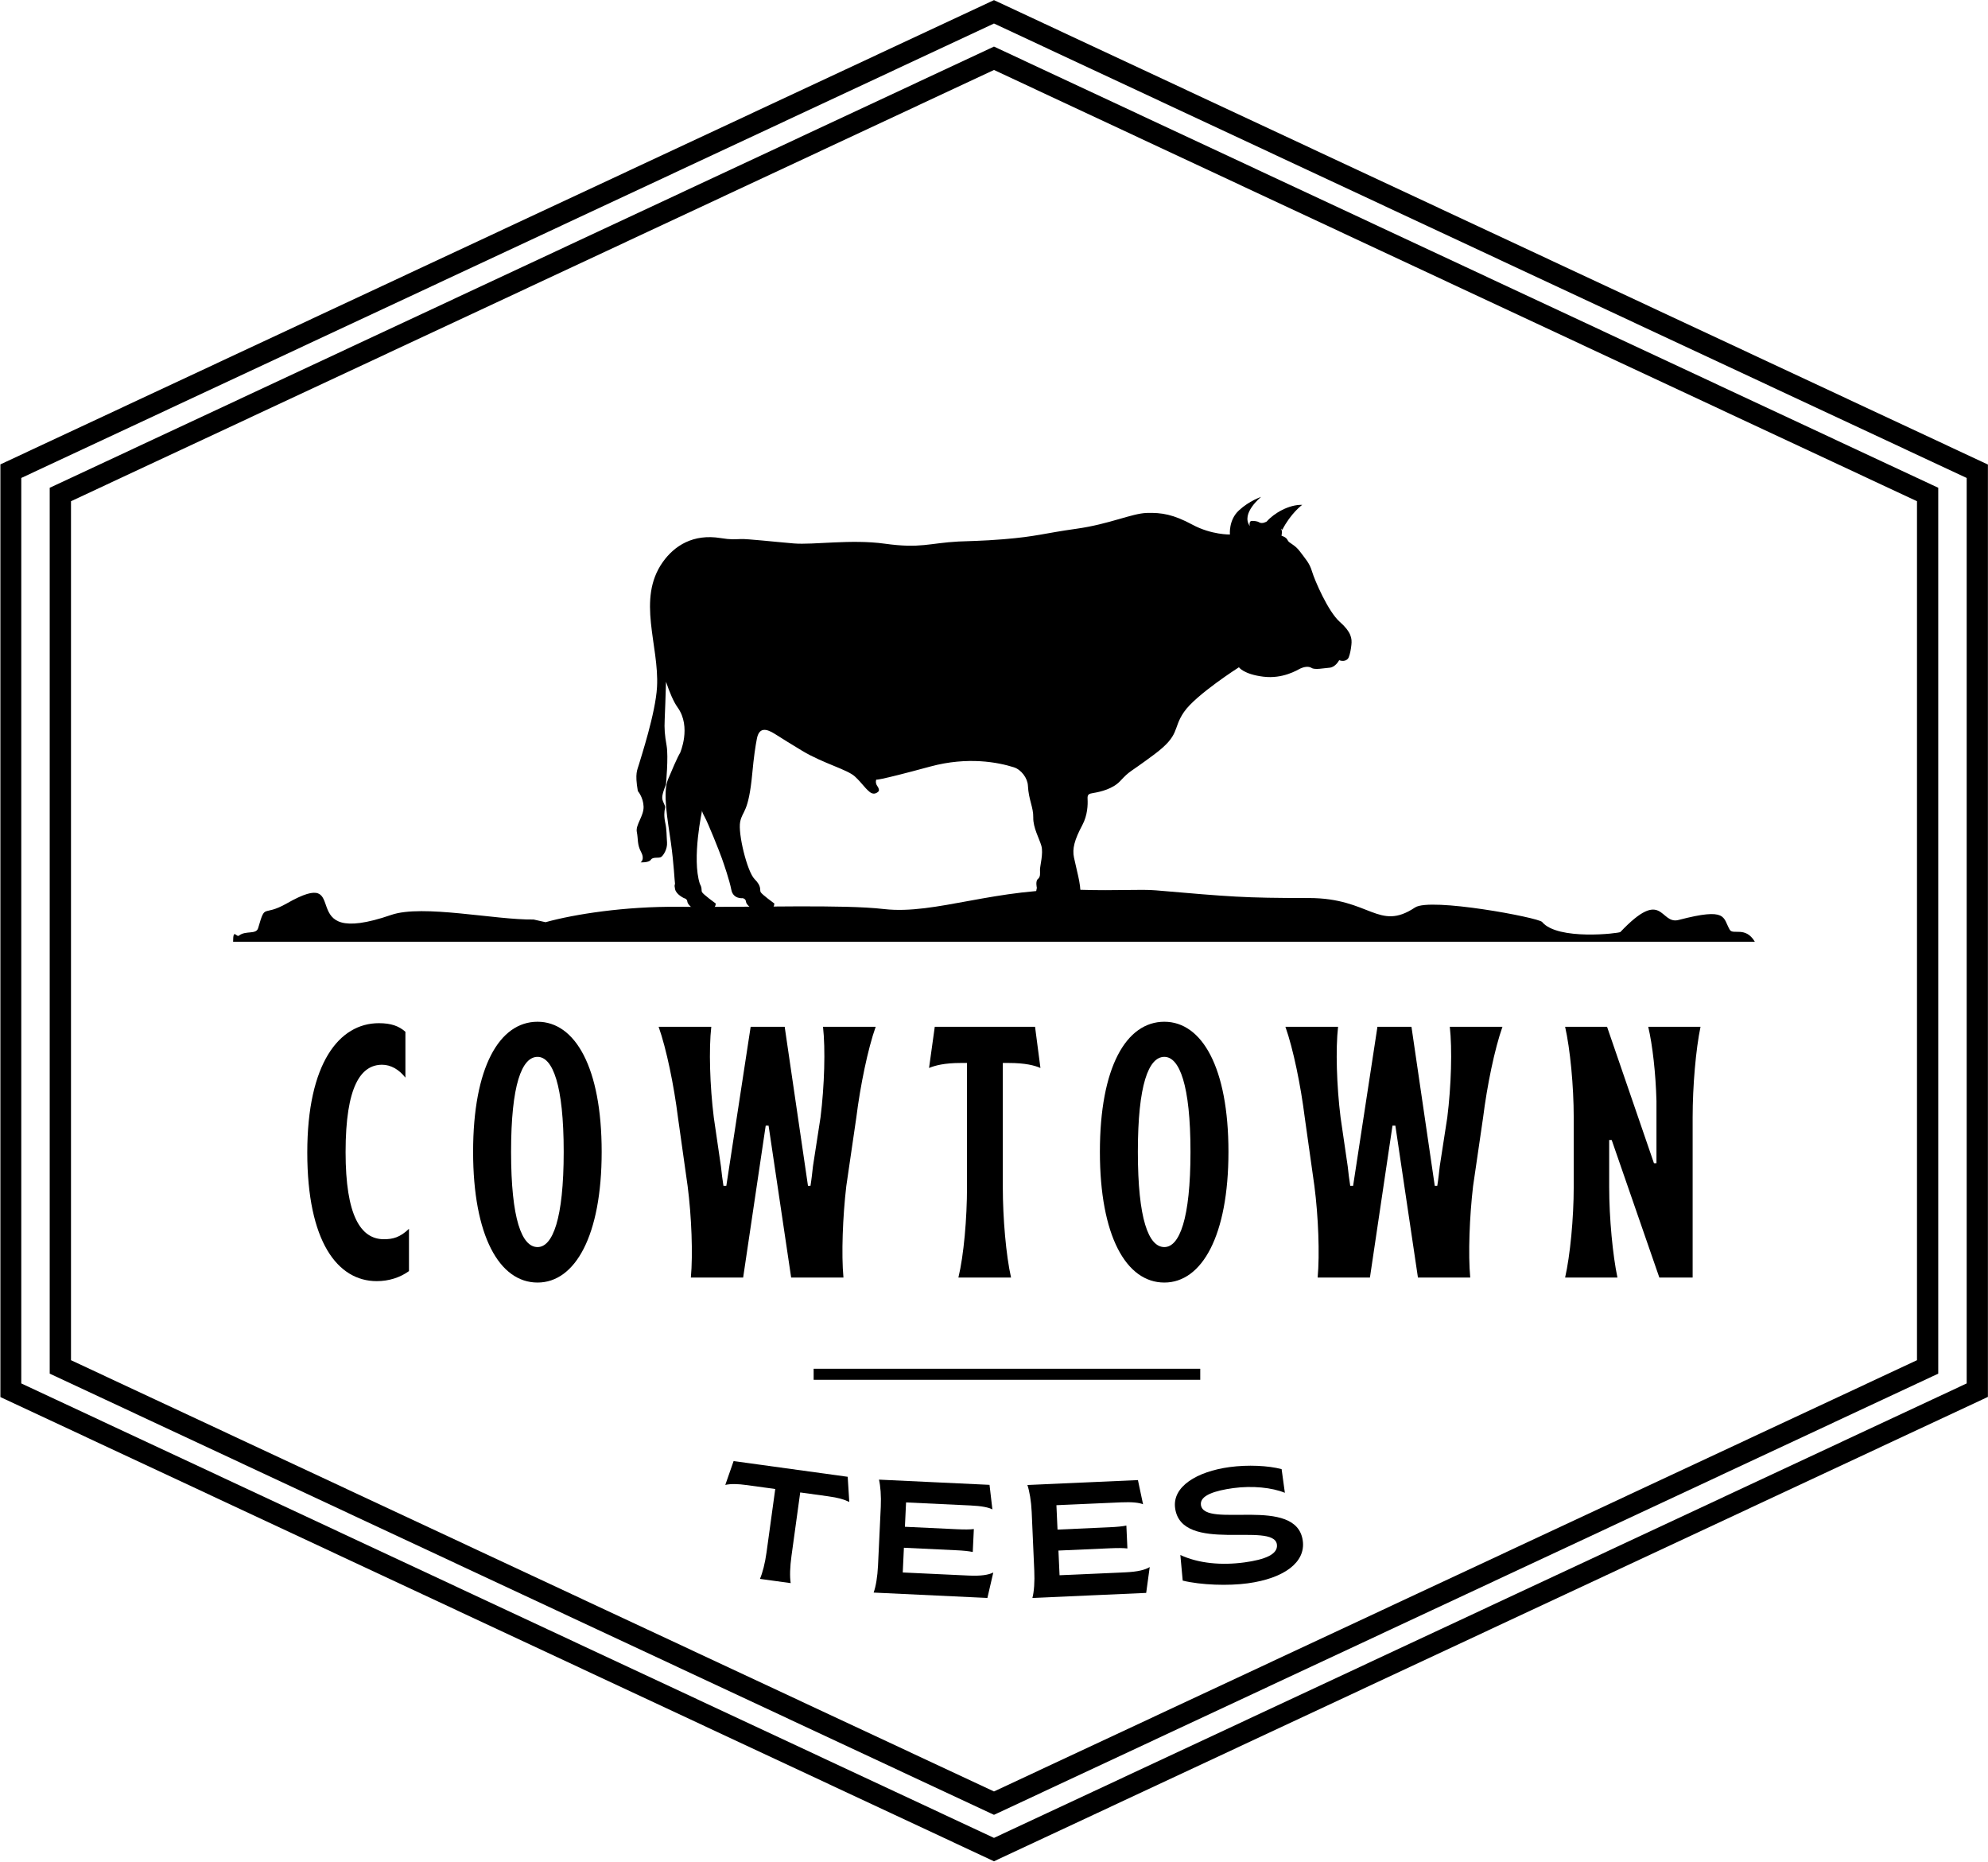
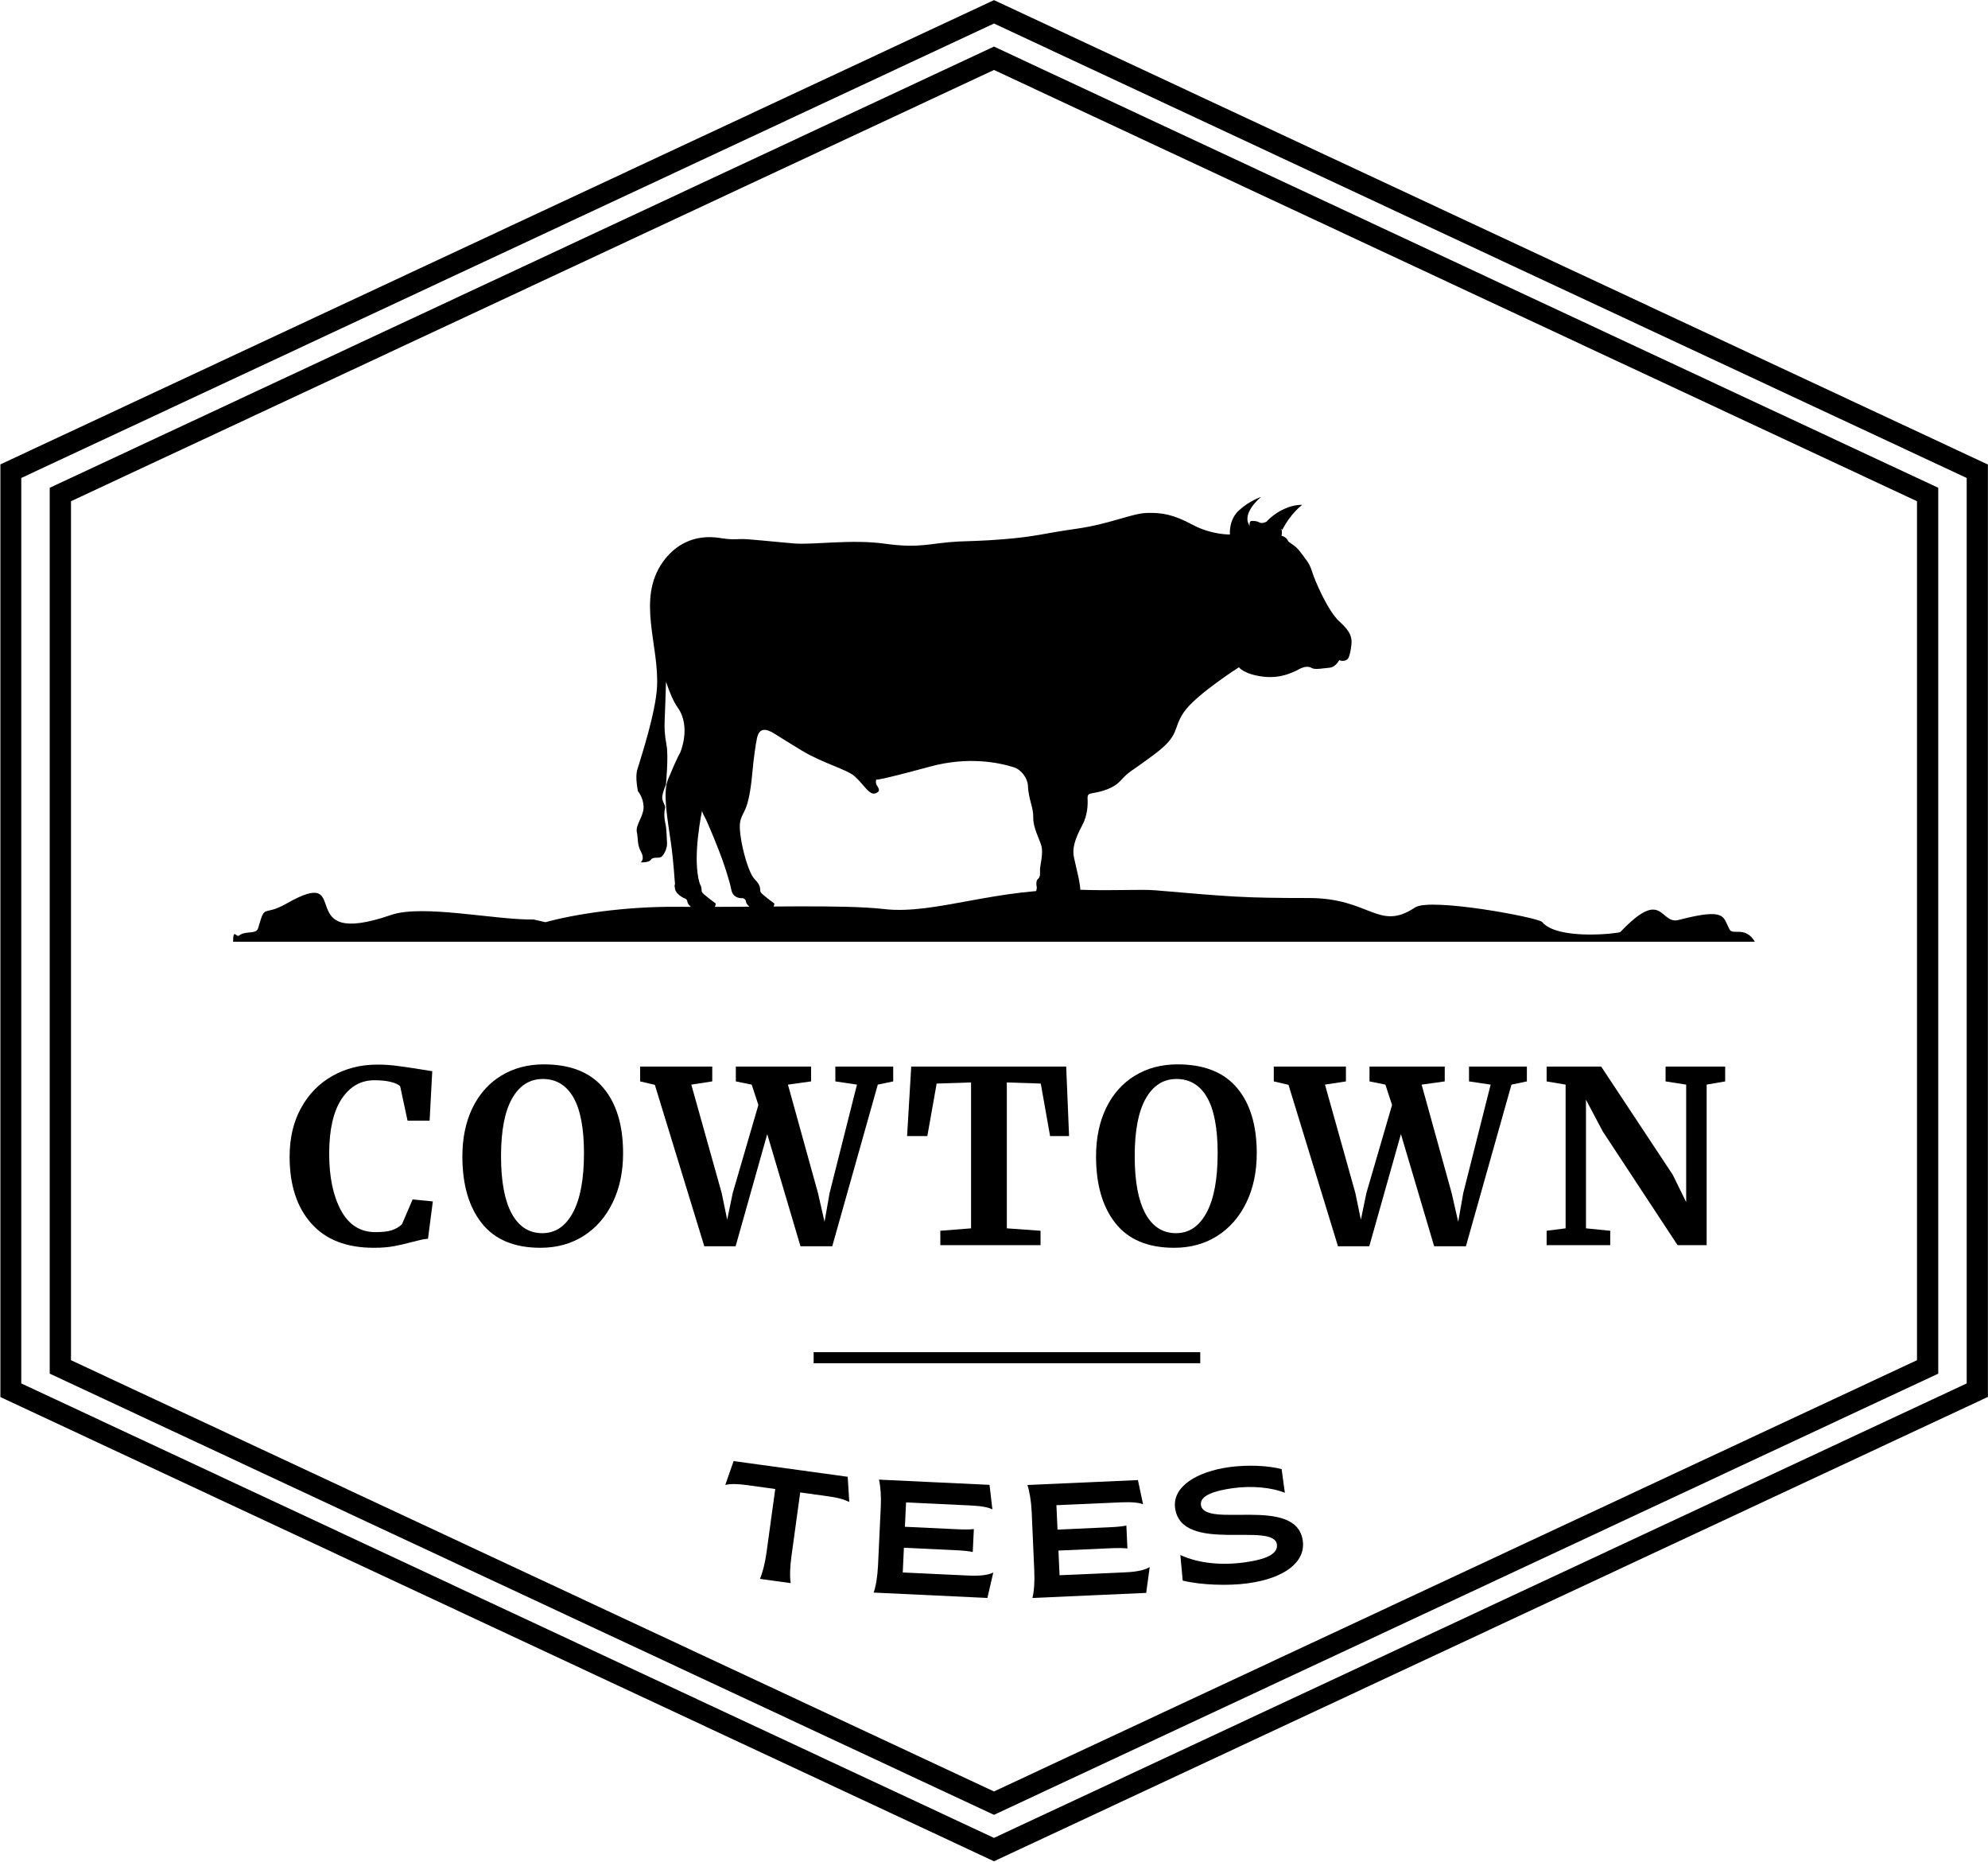
<svg xmlns="http://www.w3.org/2000/svg" zoomAndPan="magnify" preserveAspectRatio="xMidYMid meet" version="1.0" viewBox="47.83 49.66 270.01 252.75">
  <defs>
    <g />
    <clipPath id="id1">
      <path d="M 47.883 49.66 L 317.828 49.66 L 317.828 302.41 L 47.883 302.41 Z M 47.883 49.66 " clip-rule="nonzero" />
    </clipPath>
  </defs>
  <g clip-path="url(#id1)">
    <path fill="#000000" d="M 183.441 56.27 L 310.246 115.504 L 311.082 115.891 L 311.082 236.184 L 310.246 236.574 L 183.441 295.809 L 182.832 296.09 L 182.223 295.809 L 118.82 266.191 L 55.422 236.574 L 54.582 236.184 L 54.582 115.891 L 55.422 115.504 L 118.82 85.887 L 182.223 56.27 L 182.832 55.984 Z M 245.625 88.496 L 182.832 59.16 L 120.043 88.496 L 57.473 117.719 L 57.473 234.359 L 120.043 263.586 L 182.832 292.918 L 245.625 263.586 L 308.195 234.359 L 308.195 117.719 Z M 183.441 49.961 L 250.219 81.152 L 317 112.352 L 317.836 112.742 L 317.836 239.336 L 317 239.73 L 250.219 270.922 L 183.441 302.113 L 182.832 302.402 L 182.223 302.113 L 48.668 239.73 L 47.828 239.336 L 47.828 112.742 L 48.668 112.352 L 115.445 81.152 L 182.223 49.961 L 182.832 49.68 Z M 249 83.762 L 182.832 52.852 L 116.664 83.762 L 50.719 114.562 L 50.719 237.512 L 116.664 268.316 L 182.832 299.223 L 249 268.316 L 314.945 237.512 L 314.945 114.562 L 249 83.762 " fill-opacity="1" fill-rule="nonzero" />
  </g>
  <path fill="#000000" d="M 79.492 177.535 L 286.172 177.535 C 284.895 175.383 283.207 176.664 282.766 175.91 C 281.801 174.25 282.492 172.84 275.828 174.578 C 273.227 175.262 273.754 170.059 267.906 176.219 C 267.742 176.391 259.391 177.402 257.277 174.852 C 256.777 174.25 242.098 171.504 240.023 172.883 C 235.059 176.184 233.926 171.602 225.617 171.602 C 216.613 171.602 214.977 171.426 204.828 170.559 C 202.746 170.379 199.48 170.637 194.605 170.484 C 183.168 170.125 174.906 173.91 167.887 173.098 C 162.262 172.449 150.785 172.883 139.898 172.793 C 132.719 172.73 125.895 173.785 121.926 174.883 L 120.305 174.52 C 115.113 174.598 105.223 172.426 100.965 173.895 C 87.047 178.695 96.273 166.93 86.762 172.344 C 83.43 174.234 83.918 172.18 82.891 175.684 C 82.625 176.602 81.203 175.977 80.297 176.699 C 79.934 176.992 79.496 175.637 79.492 177.535 " fill-opacity="1" fill-rule="evenodd" />
  <path fill="#000000" d="M 185.527 153.848 C 183.418 153.18 179.301 152.359 174.168 153.75 C 166.719 155.773 166.84 155.52 166.84 155.52 C 166.84 155.52 166.668 155.945 166.98 156.387 C 167.297 156.832 167.191 157.07 167.191 157.07 C 167.191 157.07 166.652 157.797 165.91 157.164 C 165.168 156.531 164.977 156.074 163.949 155.105 C 162.926 154.148 159.637 153.324 156.793 151.617 C 155.453 150.812 154.113 149.98 153.082 149.324 C 151.82 148.523 150.922 148.461 150.629 149.969 C 150.43 150.977 150.207 152.48 150.004 154.68 C 149.496 160.117 148.676 159.676 148.359 161.254 C 148.043 162.836 149.309 168.02 150.316 169.031 C 151.328 170.039 150.98 170.484 151.141 170.797 C 151.297 171.113 153 172.344 153 172.344 C 153 172.344 153 172.914 152.609 172.977 L 152.449 172.977 C 152.258 172.957 151.914 172.961 151.543 172.977 C 150.809 173.004 149.969 173.074 149.969 173.074 C 149.969 173.074 149.18 172.508 149.148 172.098 C 149.117 171.684 148.703 171.621 148.703 171.621 C 148.703 171.621 147.41 171.777 147.16 170.484 C 146.906 169.188 146.211 167.164 145.863 166.184 C 145.516 165.203 144 161.414 143.523 160.559 C 143.051 159.707 143.207 159.645 143.207 159.645 C 143.207 159.645 141.758 166.238 142.887 169.688 C 143.223 170.254 143.055 170.562 143.176 170.797 C 143.332 171.113 145.039 172.344 145.039 172.344 C 145.039 172.344 145.039 173.039 144.5 172.98 C 143.965 172.914 142.008 173.074 142.008 173.074 C 142.008 173.074 141.215 172.508 141.188 172.098 C 141.152 171.684 140.742 171.621 140.742 171.621 C 140.742 171.621 139.66 171.129 139.516 170.387 C 139.367 169.645 139.523 169.887 139.508 169.645 C 139.449 169.324 139.348 166.906 138.957 164.125 C 138.508 160.957 137.809 157.301 138.562 155.488 C 139.984 152.09 140.188 151.926 140.188 151.926 C 140.188 151.926 141.77 148.383 139.871 145.73 C 139.312 144.953 138.773 143.688 138.289 142.234 C 138.234 143.992 138.152 146.516 138.109 147.34 C 138.047 148.645 138.109 149.426 138.371 150.926 C 138.637 152.43 138.277 156.215 138.277 156.215 C 138.277 156.215 137.898 157.047 137.785 157.766 C 137.672 158.484 138.281 159 138.16 159.398 C 138.039 159.793 138 160.555 138.195 161.438 C 138.391 162.32 138.355 163.164 138.426 164.051 C 138.492 164.934 137.934 165.844 137.609 166.039 C 137.281 166.234 136.5 165.973 136.234 166.398 C 135.973 166.824 134.836 166.758 134.836 166.758 C 134.836 166.758 135.453 166.398 134.902 165.352 C 134.344 164.309 134.523 163.594 134.324 162.629 C 134.129 161.668 135.273 160.477 135.242 159.203 C 135.207 157.93 134.461 157.078 134.461 157.078 C 134.035 154.598 134.395 154.242 134.621 153.426 C 134.848 152.609 136.871 146.504 137.066 142.949 C 137.383 137.27 134.277 131.039 137.844 125.988 C 139.438 123.742 141.992 122.117 145.719 122.727 C 147.105 122.953 147.613 122.883 148.465 122.855 C 149.316 122.82 153.016 123.23 155.652 123.453 C 158.293 123.672 163.457 122.855 167.977 123.484 C 172.887 124.168 174.012 123.406 178.02 123.191 C 179.281 123.125 181.164 123.129 184.121 122.883 C 188.703 122.504 189.492 122.094 194.012 121.461 C 198.527 120.832 201.531 119.375 203.586 119.312 C 205.637 119.25 207.199 119.516 209.793 120.91 C 212.383 122.301 214.879 122.238 214.879 122.238 C 214.879 122.238 214.676 120.277 216.098 118.969 C 217.516 117.652 219.117 117.133 219.117 117.133 C 219.117 117.133 216.316 119.375 217.582 121.082 C 217.523 120.871 217.504 120.406 217.836 120.398 C 218.141 120.391 218.578 120.414 218.84 120.582 C 219.27 120.852 219.879 120.473 219.879 120.473 C 220.863 119.34 222.914 118.156 224.691 118.215 C 224.691 118.215 223.129 119.367 221.988 121.613 C 221.988 121.613 221.934 121.492 221.84 121.445 C 221.84 121.445 221.973 121.715 221.93 122.074 C 221.887 122.426 221.887 122.41 221.887 122.41 C 221.887 122.41 222.527 122.57 222.719 123.012 C 222.906 123.453 223.652 123.547 224.41 124.574 C 225.168 125.605 225.691 126.109 226.035 127.277 C 226.387 128.449 228.215 132.715 229.801 134.102 C 231.375 135.492 231.473 136.379 231.375 137.23 C 231.316 137.789 231.199 138.461 231.016 138.914 C 230.832 139.363 230.273 139.523 229.715 139.305 C 229.715 139.305 229.23 140.262 228.406 140.328 C 227.586 140.391 226.418 140.645 225.973 140.359 C 225.531 140.074 224.867 140.234 224.441 140.438 C 224.016 140.645 222.074 141.875 219.402 141.543 C 216.73 141.211 216.102 140.266 216.102 140.266 C 216.102 140.266 210.258 143.992 208.645 146.332 C 207.035 148.672 208.203 149.414 204.602 152.102 C 201 154.789 201.406 154.188 199.953 155.738 C 198.992 156.762 197.336 157.176 196.328 157.34 C 195.746 157.434 195.508 157.504 195.543 158.129 C 195.59 158.949 195.543 160.359 194.836 161.688 C 193.762 163.707 193.445 164.906 193.699 166.105 C 194.281 168.863 194.727 169.816 194.562 172.27 C 194.531 172.758 193.93 172.688 193.605 172.637 C 193.227 172.57 192.777 172.523 192.777 172.523 C 192.777 172.523 192.93 172.879 192.723 172.93 C 191.926 173.117 191.23 172.867 190.617 172.949 L 189.535 172.977 C 189.371 172.949 189.344 173.023 188.992 172.793 C 188.148 172.242 188.656 170.211 188.656 170.215 C 188.656 170.215 188.438 169.316 188.797 169.016 C 189.168 168.715 189.082 168.285 189.082 167.75 C 189.082 167.215 189.555 165.539 189.273 164.527 C 188.988 163.516 188.137 162.062 188.168 160.672 C 188.199 159.277 187.535 158.27 187.441 156.34 C 187.391 155.32 186.539 154.164 185.527 153.848 " fill-opacity="1" fill-rule="evenodd" />
  <g fill="#000000" fill-opacity="1">
    <g transform="translate(144.2453, 263.1161)">
      <g>
        <path d="M 6.801 0.938 L 10.977 1.512 C 10.832 0.605 10.883 -0.715 11.086 -2.195 L 12.27 -10.801 L 16.031 -10.281 C 17.445 -10.09 18.25 -9.844 18.934 -9.508 L 18.719 -12.926 L 3.223 -15.059 L 2.094 -11.824 C 2.867 -11.984 3.688 -11.98 5.098 -11.789 L 8.879 -11.266 L 7.695 -2.66 C 7.492 -1.184 7.16 0.102 6.801 0.938 Z M 6.801 0.938 " />
      </g>
    </g>
  </g>
  <g fill="#000000" fill-opacity="1">
    <g transform="translate(164.7152, 265.8306)">
      <g>
        <path d="M 1.773 0.082 L 17.223 0.812 L 18.023 -2.641 C 17.371 -2.32 16.375 -2.148 14.645 -2.23 L 5.727 -2.648 L 5.883 -6.004 L 12.941 -5.668 C 13.992 -5.621 14.711 -5.543 15.234 -5.43 L 15.383 -8.543 C 14.852 -8.477 14.125 -8.469 13.074 -8.52 L 6.02 -8.852 L 6.176 -12.16 L 14.941 -11.746 C 16.453 -11.676 17.41 -11.477 17.902 -11.211 L 17.512 -14.547 L 2.5 -15.254 C 2.699 -14.391 2.812 -13.043 2.742 -11.555 L 2.367 -3.578 C 2.293 -2.086 2.078 -0.758 1.773 0.082 Z M 1.773 0.082 " />
      </g>
    </g>
  </g>
  <g fill="#000000" fill-opacity="1">
    <g transform="translate(186.2783, 266.7234)">
      <g>
        <path d="M 1.773 -0.078 L 17.227 -0.766 L 17.707 -4.277 C 17.086 -3.898 16.109 -3.637 14.379 -3.559 L 5.461 -3.164 L 5.309 -6.516 L 12.367 -6.828 C 13.418 -6.875 14.145 -6.863 14.676 -6.801 L 14.535 -9.91 C 14.016 -9.801 13.293 -9.727 12.242 -9.68 L 5.184 -9.363 L 5.035 -12.676 L 13.805 -13.062 C 15.316 -13.129 16.285 -13.02 16.801 -12.801 L 16.105 -16.086 L 1.094 -15.422 C 1.375 -14.574 1.609 -13.246 1.676 -11.758 L 2.027 -3.777 C 2.094 -2.289 2 -0.945 1.773 -0.078 Z M 1.773 -0.078 " />
      </g>
    </g>
  </g>
  <g fill="#000000" fill-opacity="1">
    <g transform="translate(207.8289, 265.6353)">
      <g>
        <path d="M 9.477 -0.98 C 14.43 -1.656 17.344 -3.844 16.945 -6.758 C 16.102 -12.977 3.559 -8.324 3.109 -11.625 C 2.934 -12.93 5.059 -13.574 7.516 -13.91 C 10.078 -14.258 12.773 -13.984 14.512 -13.27 L 14.07 -16.484 C 12.258 -16.969 9.473 -17.098 6.992 -16.762 C 2.582 -16.16 -0.797 -14.129 -0.395 -11.191 C 0.461 -4.91 12.996 -9.43 13.43 -6.258 C 13.613 -4.91 11.781 -4.195 9.023 -3.82 C 5.891 -3.395 2.797 -3.68 0.316 -4.824 L 0.637 -1.348 C 3.133 -0.738 6.844 -0.621 9.477 -0.98 Z M 9.477 -0.98 " />
      </g>
    </g>
  </g>
  <g fill="#000000" fill-opacity="1">
-     <g transform="translate(88.63884, 223.1351)">
+     <g transform="translate(86.21202, 218.7351)">
      <g>
-         <path d="M 10.363 0.488 C 12.016 0.488 13.523 0 14.738 -0.875 L 14.738 -6.617 C 13.523 -5.449 12.551 -5.203 11.336 -5.203 C 8.172 -5.203 6.129 -8.414 6.129 -17.027 C 6.129 -26.023 8.223 -28.895 11.09 -28.895 C 12.258 -28.895 13.379 -28.262 14.254 -27.145 L 14.254 -33.371 C 13.379 -34.148 12.309 -34.539 10.652 -34.539 C 5.254 -34.539 0.926 -29.09 0.926 -16.977 C 0.926 -4.914 5.012 0.488 10.363 0.488 Z M 10.363 0.488 " />
+         <path d="M 12.375 0.359 C 8.676 0.359 5.848 -0.742 3.891 -2.953 C 1.93 -5.16 0.953 -8.18 0.953 -12.016 C 0.953 -14.535 1.469 -16.734 2.5 -18.609 C 3.531 -20.492 4.945 -21.945 6.75 -22.969 C 8.562 -24 10.609 -24.516 12.891 -24.516 C 13.848 -24.516 14.77 -24.453 15.656 -24.328 C 16.551 -24.211 17.609 -24.055 18.828 -23.859 C 19.742 -23.703 20.242 -23.625 20.328 -23.625 L 19.969 -16.906 L 16.969 -16.906 L 15.969 -21.578 C 15.727 -21.816 15.312 -22.008 14.719 -22.156 C 14.133 -22.312 13.383 -22.391 12.469 -22.391 C 10.613 -22.391 9.125 -21.535 8 -19.828 C 6.883 -18.117 6.328 -15.645 6.328 -12.406 C 6.328 -9.27 6.859 -6.711 7.922 -4.734 C 8.992 -2.754 10.551 -1.766 12.594 -1.766 C 13.57 -1.766 14.328 -1.852 14.859 -2.031 C 15.398 -2.219 15.852 -2.488 16.219 -2.844 L 17.656 -6.203 L 20.406 -5.938 L 19.75 -0.875 C 19.289 -0.832 18.836 -0.75 18.391 -0.625 C 17.941 -0.508 17.664 -0.441 17.562 -0.422 C 16.688 -0.18 15.875 0.004 15.125 0.141 C 14.375 0.285 13.457 0.359 12.375 0.359 Z M 12.375 0.359 " />
      </g>
    </g>
  </g>
  <g fill="#000000" fill-opacity="1">
-     <g transform="translate(111.1618, 223.1351)">
+     <g transform="translate(109.646, 218.7351)">
      <g>
-         <path d="M 9.68 0.68 C 14.789 0.68 18.387 -5.691 18.387 -17.074 C 18.387 -28.508 14.789 -34.734 9.68 -34.734 C 4.477 -34.734 0.926 -28.508 0.926 -17.074 C 0.926 -5.691 4.477 0.68 9.68 0.68 Z M 9.68 -4.137 C 7.539 -4.137 6.082 -7.93 6.082 -17.074 C 6.082 -26.172 7.539 -29.965 9.68 -29.965 C 11.723 -29.965 13.23 -26.172 13.23 -17.074 C 13.23 -7.93 11.723 -4.137 9.68 -4.137 Z M 9.68 -4.137 " />
+         <path d="M 11.594 0.359 C 8.039 0.359 5.383 -0.75 3.625 -2.969 C 1.863 -5.188 0.984 -8.211 0.984 -12.047 C 0.984 -14.547 1.441 -16.742 2.359 -18.641 C 3.285 -20.535 4.586 -21.992 6.266 -23.016 C 7.941 -24.035 9.867 -24.547 12.047 -24.547 C 15.641 -24.547 18.332 -23.484 20.125 -21.359 C 21.914 -19.242 22.812 -16.281 22.812 -12.469 C 22.812 -9.945 22.336 -7.711 21.391 -5.766 C 20.441 -3.816 19.117 -2.305 17.422 -1.234 C 15.734 -0.172 13.789 0.359 11.594 0.359 Z M 11.906 -22.562 C 10.125 -22.562 8.734 -21.676 7.734 -19.906 C 6.734 -18.145 6.234 -15.535 6.234 -12.078 C 6.234 -8.66 6.719 -6.062 7.688 -4.281 C 8.656 -2.508 10.039 -1.625 11.844 -1.625 C 13.613 -1.625 15 -2.555 16 -4.422 C 17 -6.285 17.5 -8.969 17.5 -12.469 C 17.5 -15.863 17.02 -18.395 16.062 -20.062 C 15.102 -21.727 13.719 -22.562 11.906 -22.562 Z M 11.906 -22.562 " />
      </g>
    </g>
  </g>
  <g fill="#000000" fill-opacity="1">
-     <g transform="translate(137.2846, 223.1351)">
+     <g transform="translate(135.3645, 218.7351)">
      <g>
-         <path d="M 4.379 0 L 11.48 0 L 14.543 -20.625 L 14.934 -20.625 L 18 0 L 25.102 0 C 24.809 -3.16 25.004 -8.27 25.488 -12.406 L 26.852 -21.746 C 27.387 -26.023 28.41 -31.035 29.48 -34.051 L 22.328 -34.051 C 22.668 -31.035 22.523 -26.023 21.988 -21.746 L 20.965 -15.129 C 20.867 -14.254 20.77 -13.328 20.625 -12.453 L 20.285 -12.453 L 17.121 -34.051 L 12.5 -34.051 L 9.195 -12.453 L 8.805 -12.453 C 8.66 -13.328 8.562 -14.203 8.465 -15.078 L 7.492 -21.746 C 6.957 -26.023 6.809 -31.035 7.152 -34.051 L 0 -34.051 C 1.07 -31.035 2.09 -26.023 2.625 -21.746 L 3.941 -12.406 C 4.477 -8.27 4.668 -3.16 4.379 0 Z M 4.379 0 " />
+         <path d="M -0.594 -24.25 L 9.203 -24.25 L 9.203 -22.234 L 6.359 -21.797 L 10.484 -7.078 L 11.234 -3.453 L 11.984 -7.078 L 15.469 -19.031 L 14.562 -21.797 L 12.406 -22.234 L 12.406 -24.25 L 22.625 -24.25 L 22.625 -22.234 L 19.484 -21.797 L 23.562 -7.078 L 24.453 -3.172 L 25.141 -7.078 L 28.859 -21.797 L 25.922 -22.234 L 25.922 -24.25 L 33.781 -24.25 L 33.781 -22.234 L 31.688 -21.797 L 25.5 0.156 L 21.188 0.156 L 16.672 -15.078 L 12.375 0.156 L 8.125 0.156 L 1.406 -21.766 L -0.594 -22.234 Z M -0.594 -24.25 " />
      </g>
    </g>
  </g>
  <g fill="#000000" fill-opacity="1">
-     <g transform="translate(173.7199, 223.1351)">
+     <g transform="translate(170.515, 218.7351)">
      <g>
-         <path d="M 4.281 0 L 11.43 0 C 10.75 -3.016 10.312 -8.027 10.312 -12.309 L 10.312 -29.137 L 11.09 -29.137 C 13.379 -29.137 14.641 -28.797 15.422 -28.457 L 14.691 -34.051 L 1.07 -34.051 L 0.293 -28.457 C 1.117 -28.797 2.383 -29.137 4.621 -29.137 L 5.449 -29.137 L 5.449 -12.309 C 5.449 -8.027 5.012 -3.016 4.281 0 Z M 4.281 0 " />
+         <path d="M 9.203 -22.094 L 4.531 -21.938 L 3.266 -14.812 L 0.516 -14.812 L 1.078 -24.25 L 22.125 -24.25 L 22.516 -14.812 L 19.938 -14.812 L 18.672 -21.938 L 14.062 -22.094 L 14.062 -2.281 L 18.641 -1.953 L 18.641 0 L 5.031 0 L 5.031 -1.953 L 9.203 -2.281 Z M 9.203 -22.094 " />
      </g>
    </g>
  </g>
  <g fill="#000000" fill-opacity="1">
-     <g transform="translate(196.2915, 223.1351)">
+     <g transform="translate(195.7113, 218.7351)">
      <g>
-         <path d="M 9.68 0.68 C 14.789 0.68 18.387 -5.691 18.387 -17.074 C 18.387 -28.508 14.789 -34.734 9.68 -34.734 C 4.477 -34.734 0.926 -28.508 0.926 -17.074 C 0.926 -5.691 4.477 0.68 9.68 0.68 Z M 9.68 -4.137 C 7.539 -4.137 6.082 -7.93 6.082 -17.074 C 6.082 -26.172 7.539 -29.965 9.68 -29.965 C 11.723 -29.965 13.23 -26.172 13.23 -17.074 C 13.23 -7.93 11.723 -4.137 9.68 -4.137 Z M 9.68 -4.137 " />
+         <path d="M 11.594 0.359 C 8.039 0.359 5.383 -0.75 3.625 -2.969 C 1.863 -5.188 0.984 -8.211 0.984 -12.047 C 0.984 -14.547 1.441 -16.742 2.359 -18.641 C 3.285 -20.535 4.586 -21.992 6.266 -23.016 C 7.941 -24.035 9.867 -24.547 12.047 -24.547 C 15.641 -24.547 18.332 -23.484 20.125 -21.359 C 21.914 -19.242 22.812 -16.281 22.812 -12.469 C 22.812 -9.945 22.336 -7.711 21.391 -5.766 C 20.441 -3.816 19.117 -2.305 17.422 -1.234 C 15.734 -0.172 13.789 0.359 11.594 0.359 Z M 11.906 -22.562 C 10.125 -22.562 8.734 -21.676 7.734 -19.906 C 6.734 -18.145 6.234 -15.535 6.234 -12.078 C 6.234 -8.66 6.719 -6.062 7.688 -4.281 C 8.656 -2.508 10.039 -1.625 11.844 -1.625 C 13.613 -1.625 15 -2.555 16 -4.422 C 17 -6.285 17.5 -8.969 17.5 -12.469 C 17.5 -15.863 17.02 -18.395 16.062 -20.062 C 15.102 -21.727 13.719 -22.562 11.906 -22.562 Z M 11.906 -22.562 " />
      </g>
    </g>
  </g>
  <g fill="#000000" fill-opacity="1">
-     <g transform="translate(222.4142, 223.1351)">
+     <g transform="translate(221.4298, 218.7351)">
      <g>
-         <path d="M 4.379 0 L 11.48 0 L 14.543 -20.625 L 14.934 -20.625 L 18 0 L 25.102 0 C 24.809 -3.16 25.004 -8.27 25.488 -12.406 L 26.852 -21.746 C 27.387 -26.023 28.41 -31.035 29.48 -34.051 L 22.328 -34.051 C 22.668 -31.035 22.523 -26.023 21.988 -21.746 L 20.965 -15.129 C 20.867 -14.254 20.77 -13.328 20.625 -12.453 L 20.285 -12.453 L 17.121 -34.051 L 12.5 -34.051 L 9.195 -12.453 L 8.805 -12.453 C 8.66 -13.328 8.562 -14.203 8.465 -15.078 L 7.492 -21.746 C 6.957 -26.023 6.809 -31.035 7.152 -34.051 L 0 -34.051 C 1.07 -31.035 2.09 -26.023 2.625 -21.746 L 3.941 -12.406 C 4.477 -8.27 4.668 -3.16 4.379 0 Z M 4.379 0 " />
+         <path d="M -0.594 -24.25 L 9.203 -24.25 L 9.203 -22.234 L 6.359 -21.797 L 10.484 -7.078 L 11.234 -3.453 L 11.984 -7.078 L 15.469 -19.031 L 14.562 -21.797 L 12.406 -22.234 L 12.406 -24.25 L 22.625 -24.25 L 22.625 -22.234 L 19.484 -21.797 L 23.562 -7.078 L 24.453 -3.172 L 25.141 -7.078 L 28.859 -21.797 L 25.922 -22.234 L 25.922 -24.25 L 33.781 -24.25 L 33.781 -22.234 L 31.688 -21.797 L 25.5 0.156 L 21.188 0.156 L 16.672 -15.078 L 12.375 0.156 L 8.125 0.156 L 1.406 -21.766 L -0.594 -22.234 Z M -0.594 -24.25 " />
      </g>
    </g>
  </g>
  <g fill="#000000" fill-opacity="1">
-     <g transform="translate(258.8496, 223.1351)">
+     <g transform="translate(256.5803, 218.7351)">
      <g>
-         <path d="M 1.555 0 L 8.66 0 C 8.027 -3.016 7.539 -8.027 7.539 -12.309 L 7.539 -18.68 L 7.879 -18.68 L 14.352 0 L 18.875 0 L 18.875 -21.746 C 18.875 -26.023 19.312 -31.035 19.945 -34.051 L 12.844 -34.051 C 13.426 -31.57 13.863 -27.727 13.961 -23.98 L 13.961 -15.52 L 13.621 -15.52 L 7.25 -34.051 L 1.555 -34.051 C 2.238 -31.035 2.723 -26.023 2.723 -21.746 L 2.723 -12.309 C 2.723 -8.027 2.238 -3.016 1.555 0 Z M 1.555 0 " />
+         <path d="M 3.891 -21.797 L 1.312 -22.234 L 1.312 -24.25 L 8.719 -24.25 L 18.438 -9.562 L 20.266 -5.844 L 20.266 -21.797 L 17.469 -22.234 L 17.469 -24.25 L 25.562 -24.25 L 25.562 -22.234 L 23.047 -21.797 L 23.047 0 L 19.094 0 L 8.938 -15.438 L 6.656 -19.75 L 6.656 -2.281 L 9.953 -1.953 L 9.953 0 L 1.312 0 L 1.312 -1.953 L 3.891 -2.281 Z M 3.891 -21.797 " />
      </g>
    </g>
  </g>
-   <path stroke-linecap="butt" transform="matrix(1.505376, 0, 0, 1.5, 158.3398, 236.2702)" fill="none" stroke-linejoin="miter" d="M 0 -0 L 34.88 -0 " stroke="#000000" stroke-width="1" stroke-opacity="1" stroke-miterlimit="4" />
+   <path stroke-linecap="butt" transform="matrix(1.505376, 0, 0, 1.5, 158.3398, 234.0202)" fill="none" stroke-linejoin="miter" d="M 0 -0 L 34.88 -0 " stroke="#000000" stroke-width="1" stroke-opacity="1" stroke-miterlimit="4" />
</svg>
